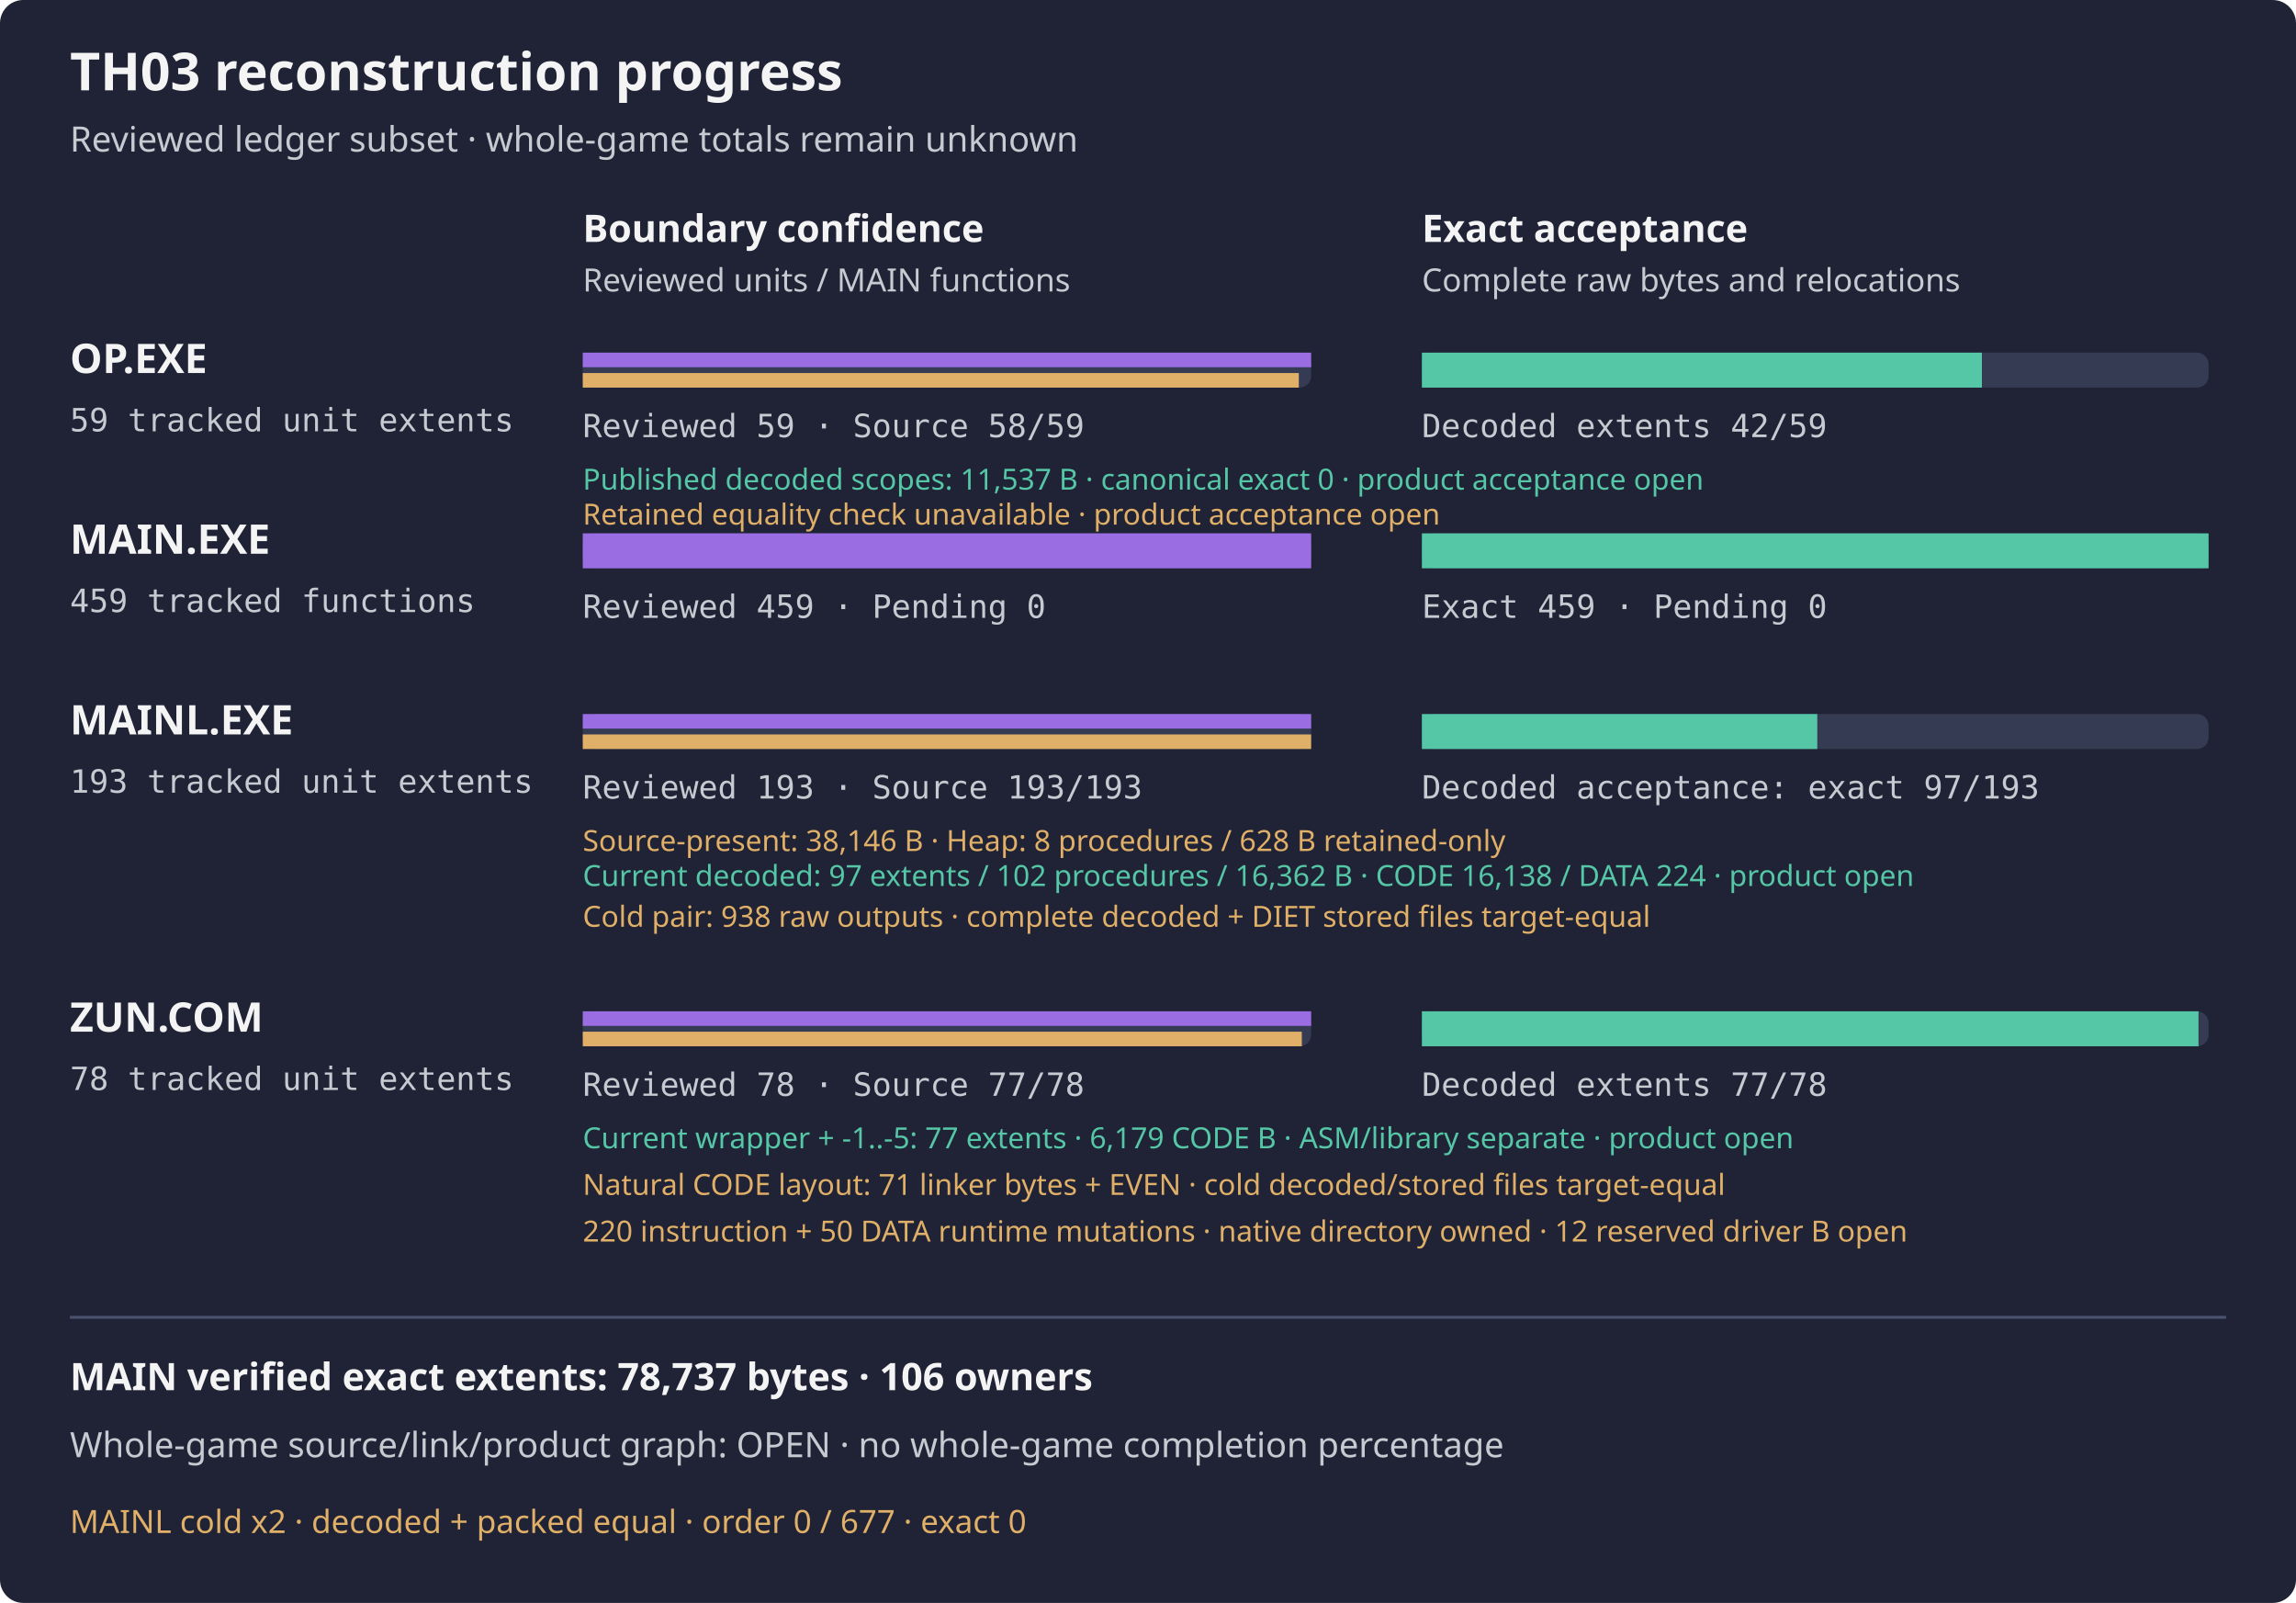
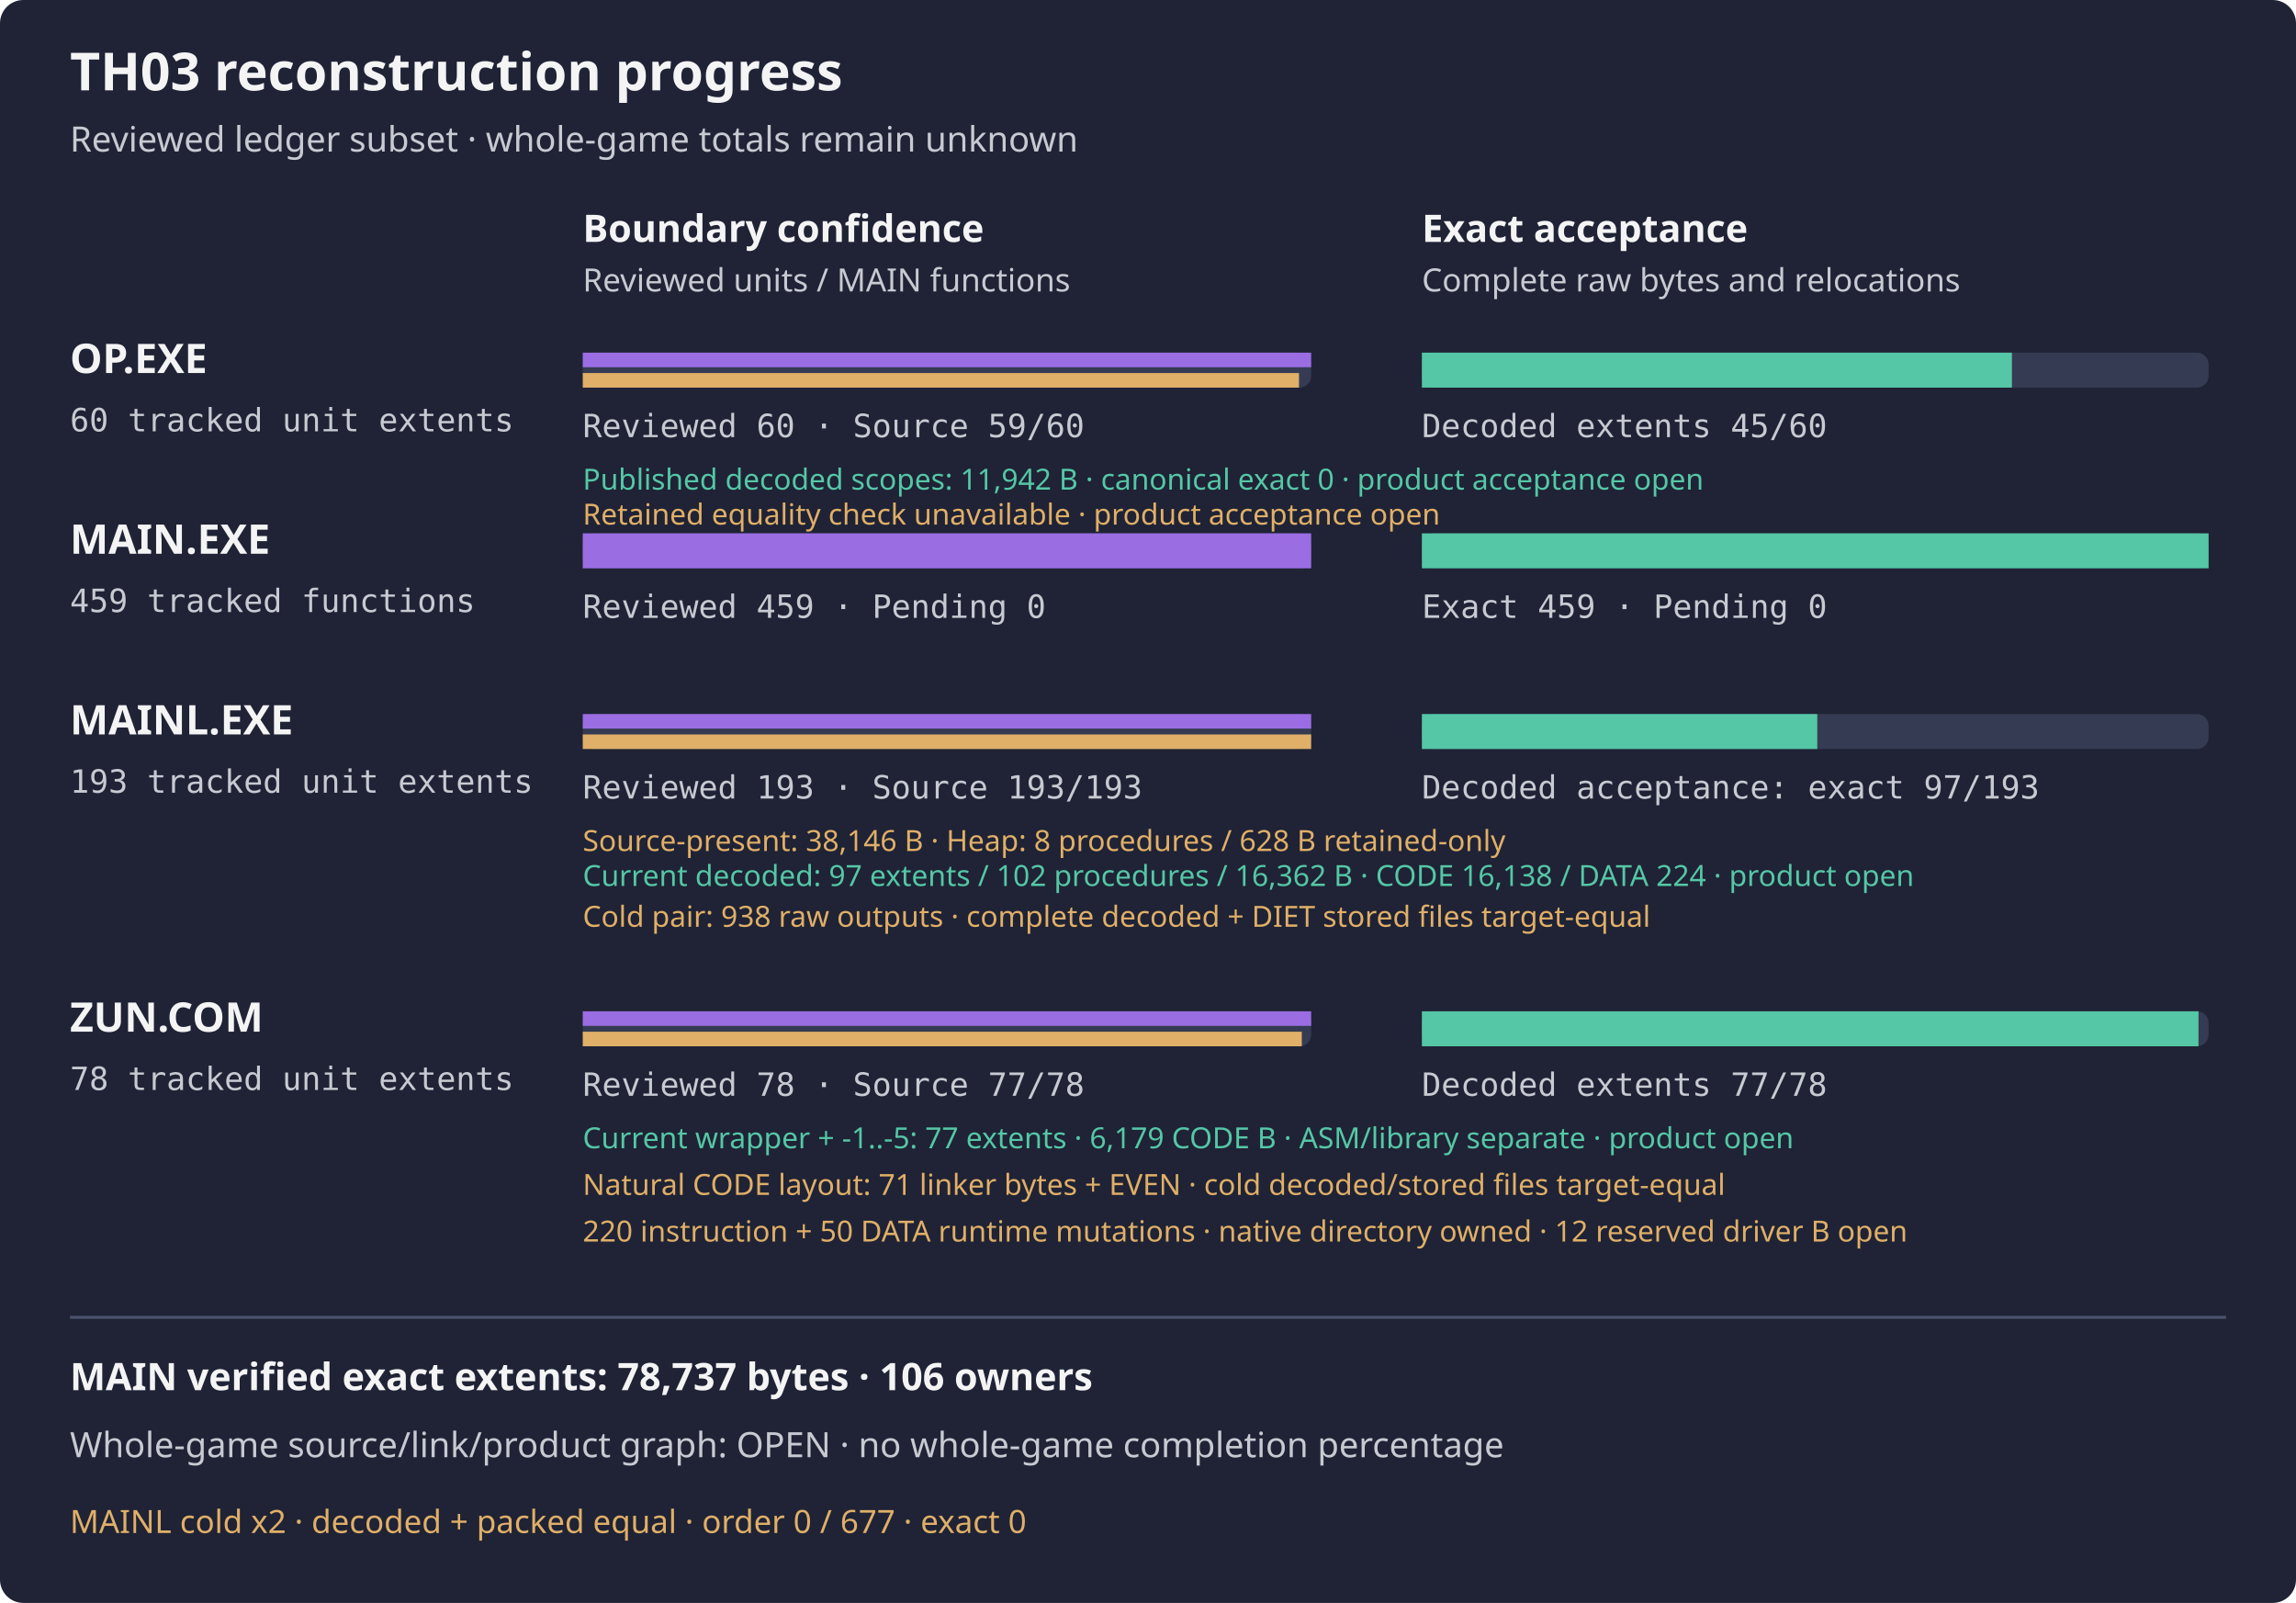
<svg xmlns="http://www.w3.org/2000/svg" width="788" height="550" viewBox="0 0 788 550" role="img" aria-label="TH03 reviewed subset reconstruction progress">
  <rect width="788" height="550" rx="8" fill="#1f2335" />
  <text x="24" y="31" fill="#f4f4f5" font-family="sans-serif" font-size="18" font-weight="600">TH03 reconstruction progress</text>
  <text x="24" y="52" fill="#c8cad2" font-family="sans-serif" font-size="12">Reviewed ledger subset · whole-game totals remain unknown</text>
  <text x="200" y="83" fill="#f4f4f5" font-family="sans-serif" font-size="13" font-weight="600">Boundary confidence</text>
  <text x="488" y="83" fill="#f4f4f5" font-family="sans-serif" font-size="13" font-weight="600">Exact acceptance</text>
  <text x="200" y="100" fill="#c8cad2" font-family="sans-serif" font-size="11">Reviewed units / MAIN functions</text>
  <text x="488" y="100" fill="#c8cad2" font-family="sans-serif" font-size="11">Complete raw bytes and relocations</text>
  <g aria-label="OP.EXE bars count tracked unit extents, not functions; source-present is not exact">
    <text x="24" y="128" fill="#f4f4f5" font-family="sans-serif" font-size="14" font-weight="600">OP.EXE</text>
-     <text x="24" y="148" fill="#c8cad2" font-family="monospace" font-size="11">59 tracked unit extents</text>
+     <text x="24" y="148" fill="#c8cad2" font-family="monospace" font-size="11">60 tracked unit extents</text>
    <rect x="200" y="121" width="250" height="12" rx="4" fill="#353b52" />
    <rect x="488" y="121" width="270" height="12" rx="4" fill="#353b52" />
    <rect x="200" y="121" width="250.00" height="5" fill="#9b6de3" />
-     <rect x="200" y="128" width="245.76" height="5" fill="#e0af68" />
-     <rect x="488" y="121" width="192.20" height="12" fill="#55c7a6" />
-     <text x="200" y="150" fill="#c8cad2" font-family="monospace" font-size="11">Reviewed 59 · Source 58/59</text>
-     <text x="488" y="150" fill="#c8cad2" font-family="monospace" font-size="11">Decoded extents 42/59</text>
+     <rect x="200" y="128" width="245.83" height="5" fill="#e0af68" />
+     <rect x="488" y="121" width="202.50" height="12" fill="#55c7a6" />
+     <text x="200" y="150" fill="#c8cad2" font-family="monospace" font-size="11">Reviewed 60 · Source 59/60</text>
+     <text x="488" y="150" fill="#c8cad2" font-family="monospace" font-size="11">Decoded extents 45/60</text>
  </g>
-   <text x="200" y="168" fill="#55c7a6" font-family="sans-serif" font-size="10">Published decoded scopes: 11,537 B · canonical exact 0 · product acceptance open</text>
+   <text x="200" y="168" fill="#55c7a6" font-family="sans-serif" font-size="10">Published decoded scopes: 11,942 B · canonical exact 0 · product acceptance open</text>
  <text x="200" y="180" fill="#e0af68" font-family="sans-serif" font-size="10">Retained equality check unavailable · product acceptance open</text>
  <text x="24" y="190" fill="#f4f4f5" font-family="sans-serif" font-size="14" font-weight="600">MAIN.EXE</text>
  <text x="24" y="210" fill="#c8cad2" font-family="monospace" font-size="11">459 tracked functions</text>
  <rect x="200" y="183" width="250" height="12" rx="4" fill="#353b52" />
  <rect x="488" y="183" width="270" height="12" rx="4" fill="#353b52" />
  <rect x="200" y="183" width="250.00" height="12" fill="#9b6de3" />
  <rect x="488" y="183" width="270.00" height="12" fill="#55c7a6" />
  <text x="200" y="212" fill="#c8cad2" font-family="monospace" font-size="11">Reviewed 459 · Pending 0</text>
  <text x="488" y="212" fill="#c8cad2" font-family="monospace" font-size="11">Exact 459 · Pending 0</text>
  <g aria-label="MAINL bars count tracked unit extents, not functions; source-present is not exact">
    <text x="24" y="252" fill="#f4f4f5" font-family="sans-serif" font-size="14" font-weight="600">MAINL.EXE</text>
    <text x="24" y="272" fill="#c8cad2" font-family="monospace" font-size="11">193 tracked unit extents</text>
    <rect x="200" y="245" width="250" height="12" rx="4" fill="#353b52" />
    <rect x="488" y="245" width="270" height="12" rx="4" fill="#353b52" />
    <rect x="200" y="245" width="250.00" height="5" fill="#9b6de3" />
    <rect x="200" y="252" width="250.00" height="5" fill="#e0af68" />
    <rect x="488" y="245" width="135.70" height="12" fill="#55c7a6" />
    <text x="200" y="274" fill="#c8cad2" font-family="monospace" font-size="11">Reviewed 193 · Source 193/193</text>
    <text x="488" y="274" fill="#c8cad2" font-family="monospace" font-size="11">Decoded acceptance: exact 97/193</text>
    <text x="200" y="292" fill="#e0af68" font-family="sans-serif" font-size="10">Source-present: 38,146 B · Heap: 8 procedures / 628 B retained-only</text>
  </g>
  <text x="200" y="304" fill="#55c7a6" font-family="sans-serif" font-size="10">Current decoded: 97 extents / 102 procedures / 16,362 B · CODE 16,138 / DATA 224 · product open</text>
  <text x="200" y="318" fill="#e0af68" font-family="sans-serif" font-size="10">Cold pair: 938 raw outputs · complete decoded + DIET stored files target-equal</text>
  <g aria-label="ZUN.COM bars count tracked unit extents, not functions; source-present is not exact">
    <text x="24" y="354" fill="#f4f4f5" font-family="sans-serif" font-size="14" font-weight="600">ZUN.COM</text>
    <text x="24" y="374" fill="#c8cad2" font-family="monospace" font-size="11">78 tracked unit extents</text>
    <rect x="200" y="347" width="250" height="12" rx="4" fill="#353b52" />
    <rect x="488" y="347" width="270" height="12" rx="4" fill="#353b52" />
    <rect x="200" y="347" width="250.00" height="5" fill="#9b6de3" />
    <rect x="200" y="354" width="246.79" height="5" fill="#e0af68" />
    <rect x="488" y="347" width="266.54" height="12" fill="#55c7a6" />
    <text x="200" y="376" fill="#c8cad2" font-family="monospace" font-size="11">Reviewed 78 · Source 77/78</text>
    <text x="488" y="376" fill="#c8cad2" font-family="monospace" font-size="11">Decoded extents 77/78</text>
  </g>
  <text x="200" y="394" fill="#55c7a6" font-family="sans-serif" font-size="10">Current wrapper + -1..-5: 77 extents · 6,179 CODE B · ASM/library separate · product open</text>
  <text x="200" y="410" fill="#e0af68" font-family="sans-serif" font-size="10">Natural CODE layout: 71 linker bytes + EVEN · cold decoded/stored files target-equal</text>
  <text x="200" y="426" fill="#e0af68" font-family="sans-serif" font-size="10">220 instruction + 50 DATA runtime mutations · native directory owned · 12 reserved driver B open</text>
  <path d="M24 452 H764" stroke="#4b526d" />
  <text x="24" y="477" fill="#f4f4f5" font-family="sans-serif" font-size="13" font-weight="600">MAIN verified exact extents: 78,737 bytes · 106 owners</text>
  <text x="24" y="500" fill="#c8cad2" font-family="sans-serif" font-size="12">Whole-game source/link/product graph: OPEN · no whole-game completion percentage</text>
  <text x="24" y="526" fill="#e0af68" font-family="sans-serif" font-size="11">MAINL cold x2 · decoded + packed equal · order 0 / 677 · exact 0</text>
</svg>
